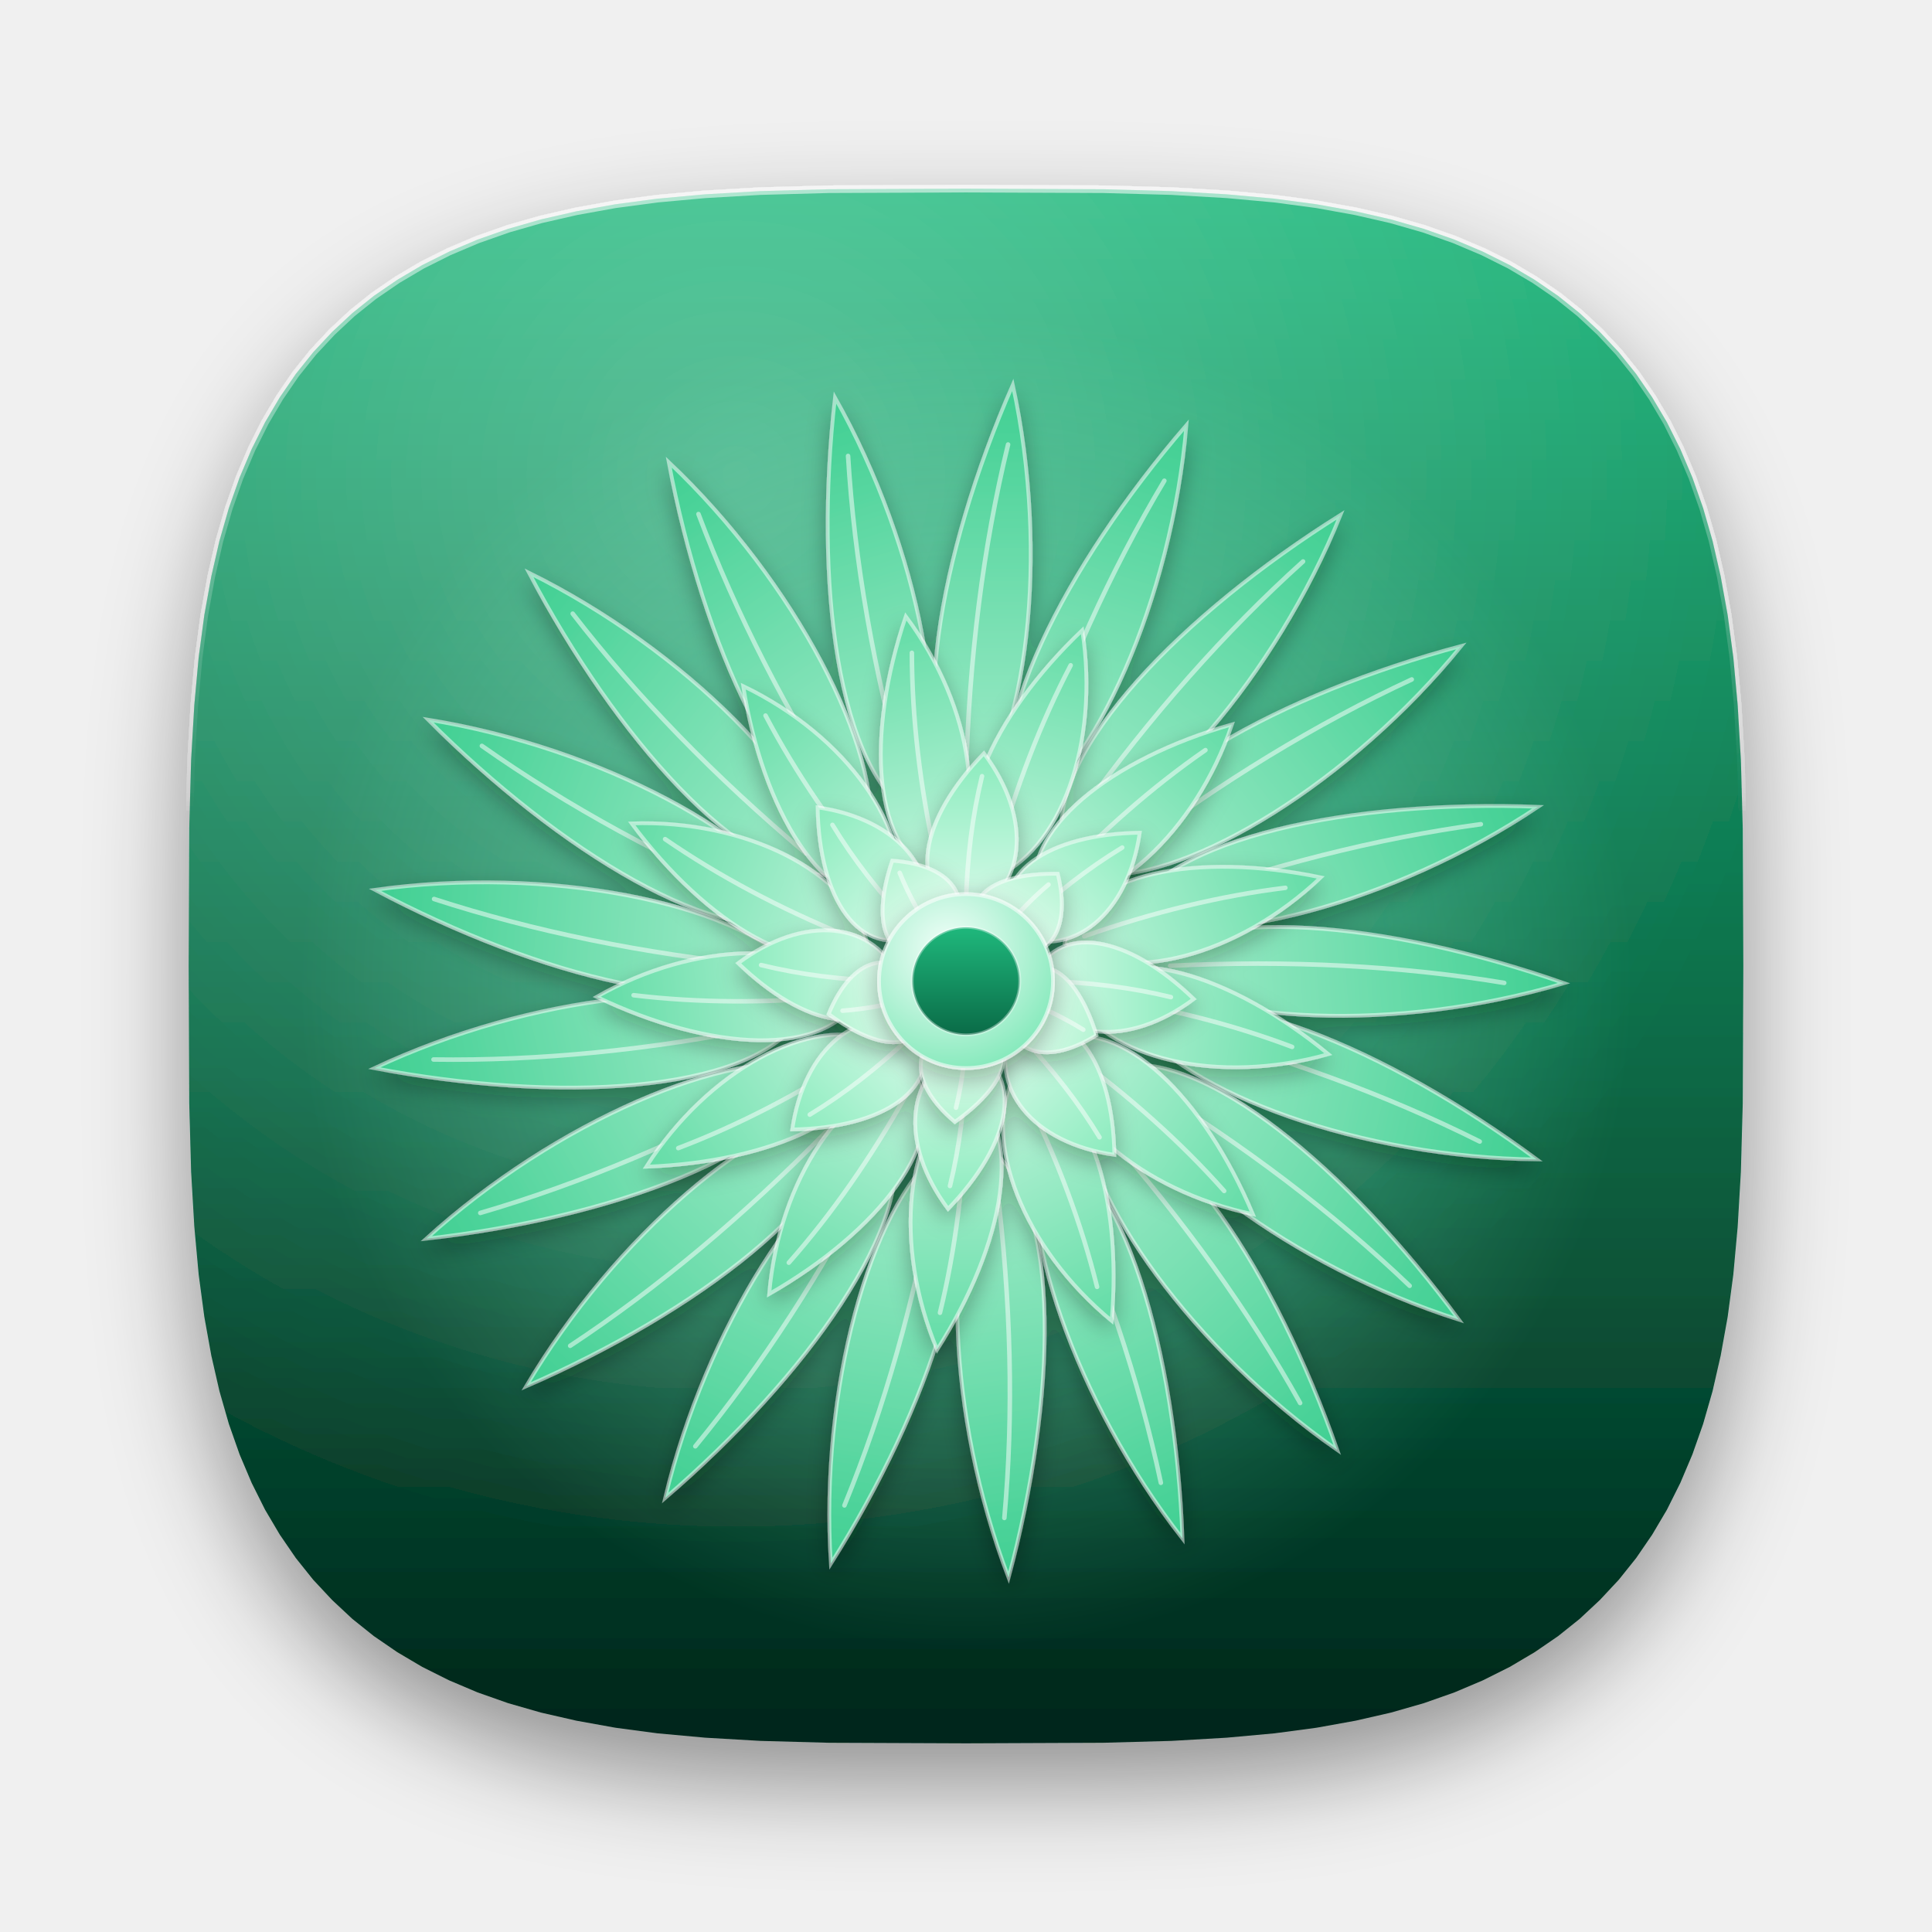
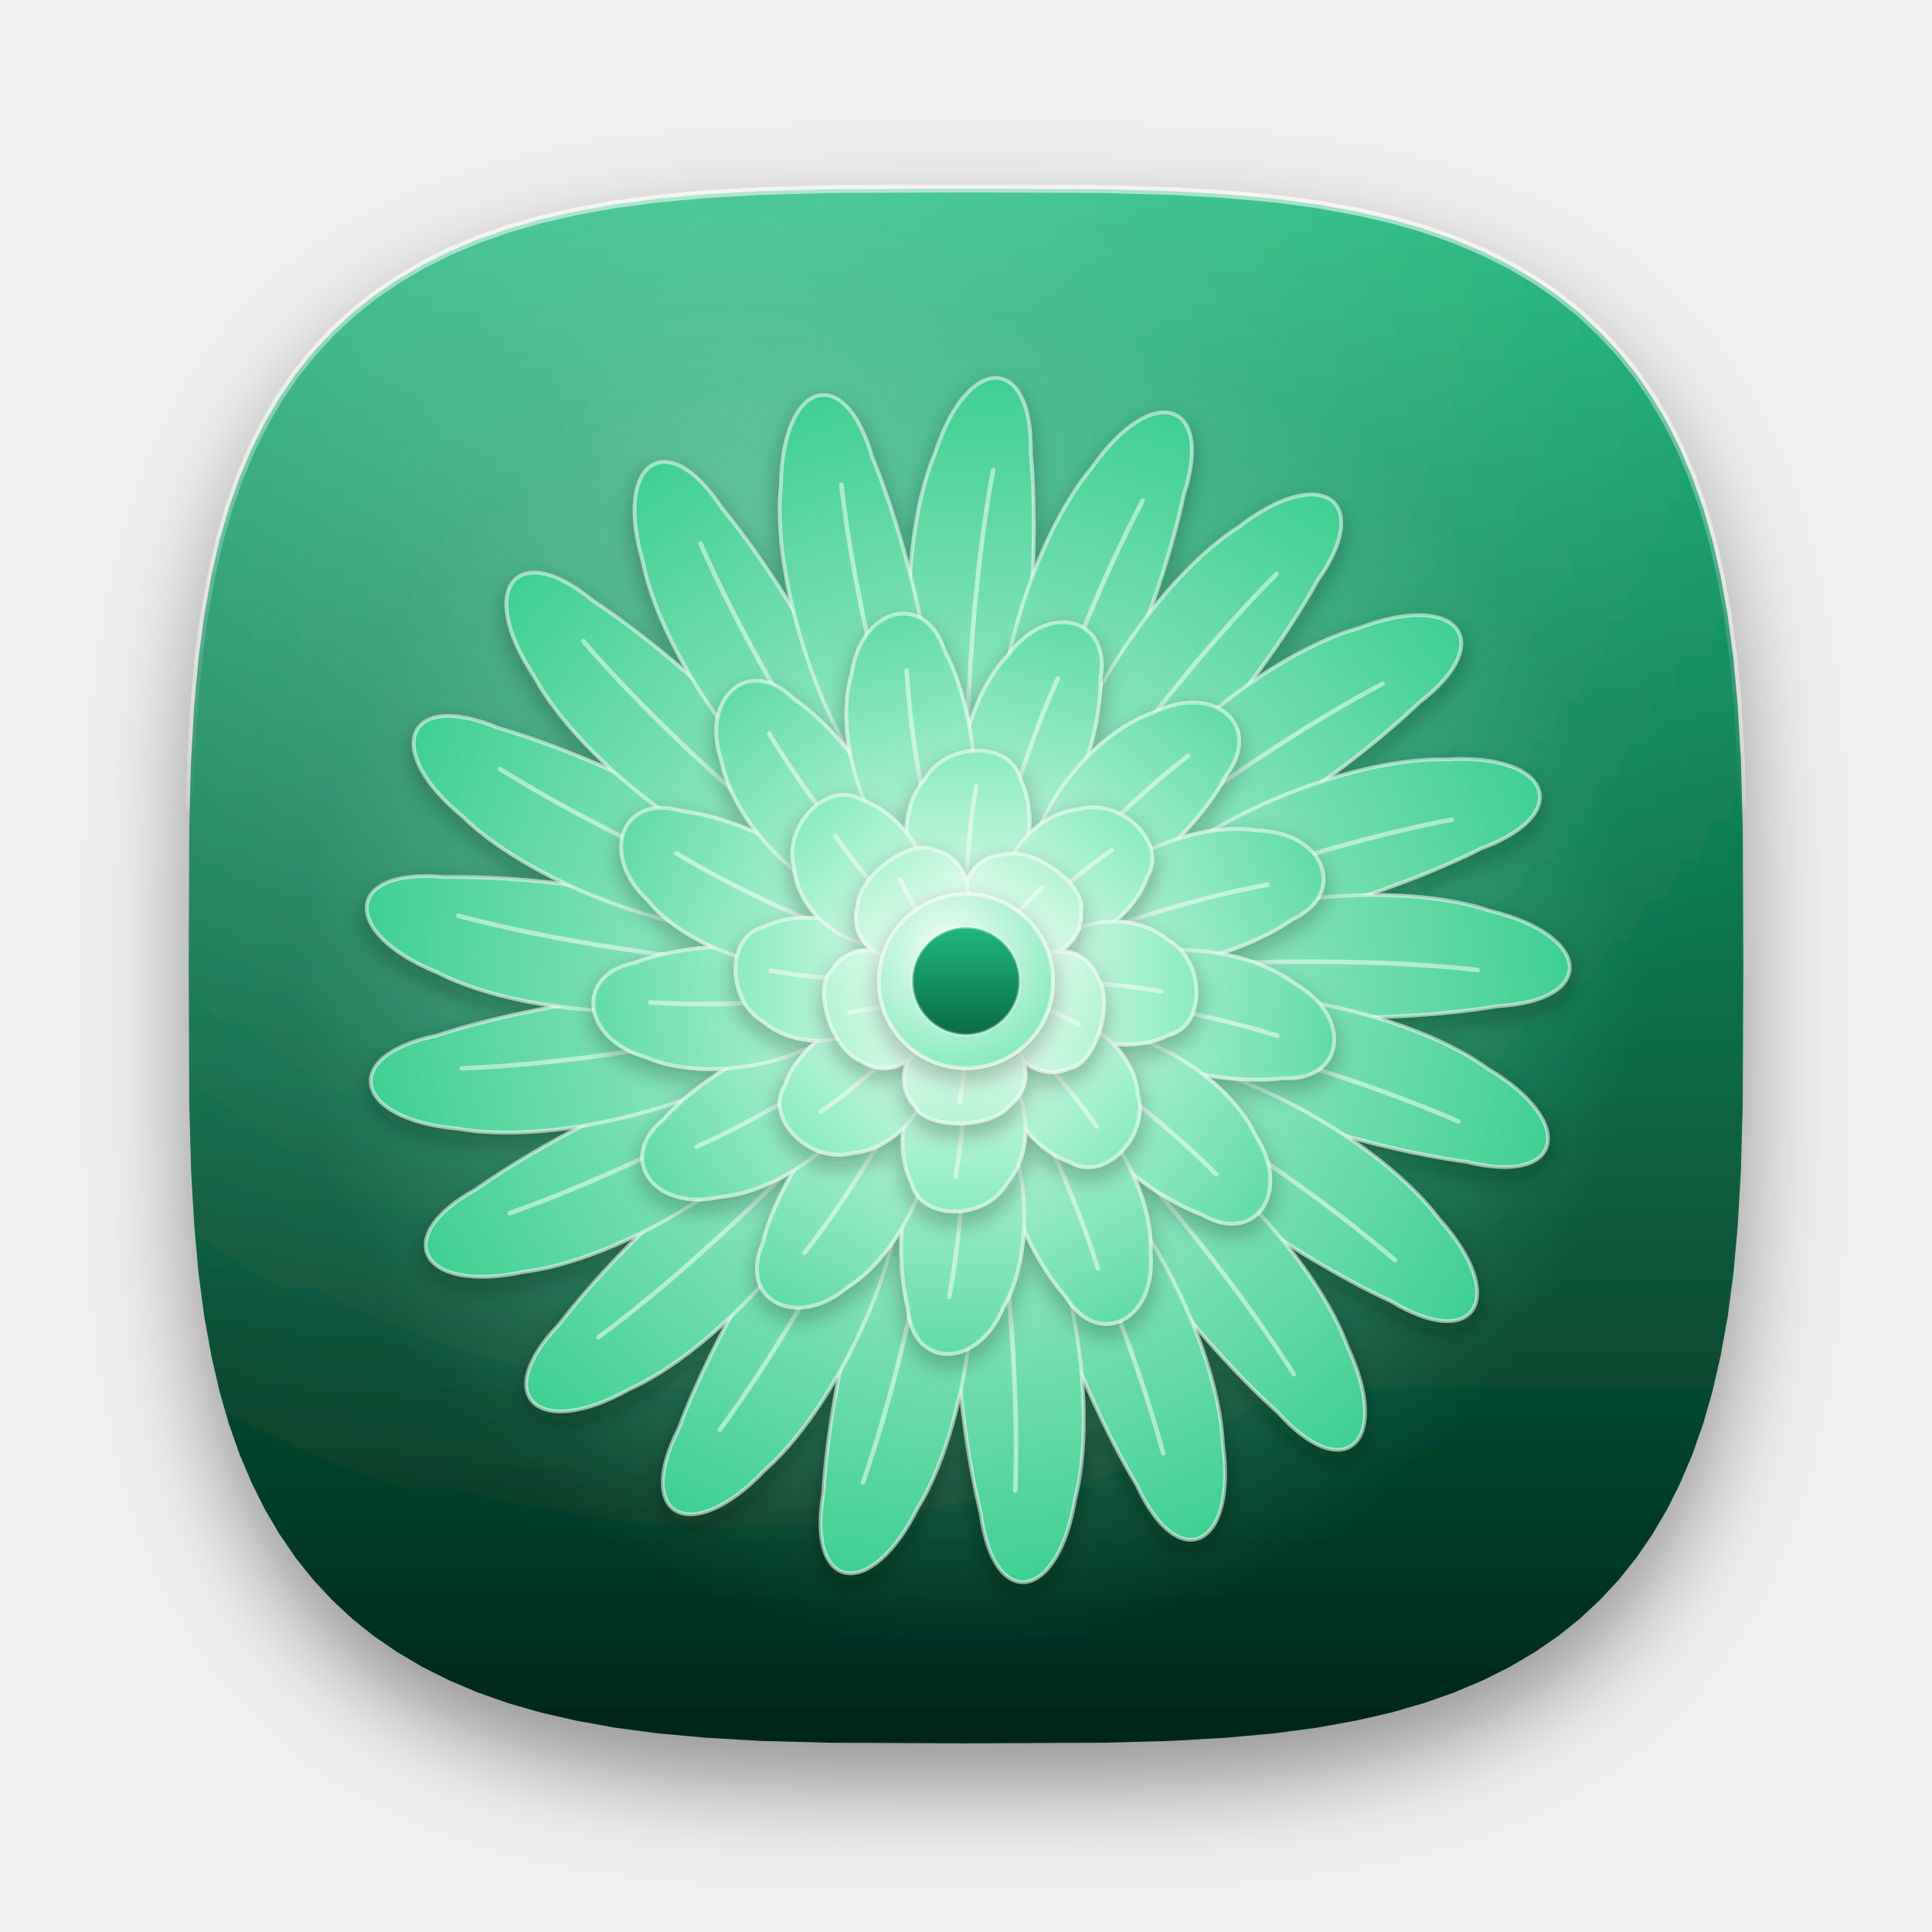
<svg xmlns="http://www.w3.org/2000/svg" viewBox="0 0 1024 1024" width="1024" height="1024" role="img" aria-labelledby="t d">
  <defs>
    <linearGradient id="ibg" x1="0" y1="0" x2="0" y2="1">
      <stop offset="0" stop-color="#1fb87c" />
      <stop offset=".55" stop-color="#0a6b47" />
      <stop offset="1" stop-color="#03261a" />
    </linearGradient>
    <radialGradient id="gloss" cx="35%" cy="18%" r="70%">
      <stop offset="0" stop-color="#fff" stop-opacity=".28" />
      <stop offset="1" stop-color="#fff" stop-opacity="0" />
    </radialGradient>
    <linearGradient id="edge" x1="0" y1="0" x2="0" y2="1">
      <stop offset="0" stop-color="#fff" stop-opacity=".55" />
      <stop offset=".4" stop-color="#fff" stop-opacity="0" />
    </linearGradient>
    <filter id="sh" x="-20%" y="-20%" width="140%" height="150%">
      <feDropShadow dx="0" dy="22" stdDeviation="26" flood-color="#000" flood-opacity=".4" />
    </filter>
    <filter id="ps" x="-20%" y="-20%" width="140%" height="140%">
      <feDropShadow dx="0" dy="5" stdDeviation="6" flood-color="#021a11" flood-opacity=".32" />
    </filter>
    <linearGradient id="g0" x1="0" y1="1" x2="0" y2="0">
      <stop offset="0" stop-color="#a6edcc" />
      <stop offset="1" stop-color="#3fcf92" />
    </linearGradient>
    <g id="k0">
-       <path d="M0 -90.4C-32.5 -126.5 -14.6 -225.8 24.8 -316.0C44.4 -225.8 32.5 -126.5 0 -90.4Z" fill="url(#g0)" stroke="#fff" stroke-opacity=".5" stroke-width="2" />
-       <path d="M0 -108.5Q2.5 -203.2 22.3 -284.4" fill="none" stroke="#fff" stroke-opacity=".5" stroke-width="2.4" stroke-linecap="round" />
+       <path d="M0 -90.4C-33.2 -113.0 -39.5 -225.8 -16.3 -279.9C0.7 -332.9 35.4 -332.9 34.3 -279.9C39.5 -225.8 33.2 -113.0 0 -90.4Z" fill="url(#g0)" stroke="#fff" stroke-opacity=".5" stroke-width="2" />
+       <path d="M0 -108.5Q1.8 -203.2 14.4 -270.9" fill="none" stroke="#fff" stroke-opacity=".5" stroke-width="2.4" stroke-linecap="round" />
    </g>
    <linearGradient id="g1" x1="0" y1="1" x2="0" y2="0">
      <stop offset="0" stop-color="#c2f5dc" />
      <stop offset="1" stop-color="#62dca6" />
    </linearGradient>
    <g id="k1">
-       <path d="M0 -55.9C-32.4 -78.2 -20.3 -139.5 15.3 -195.3C38.7 -139.5 32.4 -78.2 0 -55.9Z" fill="url(#g1)" stroke="#fff" stroke-opacity=".5" stroke-width="2" />
-       <path d="M0 -67.0Q1.5 -125.6 13.8 -175.8" fill="none" stroke="#fff" stroke-opacity=".5" stroke-width="2.4" stroke-linecap="round" />
+       <path d="M0 -55.9C-33.1 -69.8 -39.5 -139.5 -19.7 -173.0C-6.2 -205.8 28.5 -205.8 30.8 -173.0C39.5 -139.5 33.1 -69.8 0 -55.9Z" fill="url(#g1)" stroke="#fff" stroke-opacity=".5" stroke-width="2" />
+       <path d="M0 -67.0Q1.1 -125.6 8.9 -167.4" fill="none" stroke="#fff" stroke-opacity=".5" stroke-width="2.4" stroke-linecap="round" />
    </g>
    <linearGradient id="g2" x1="0" y1="1" x2="0" y2="0">
      <stop offset="0" stop-color="#d9fbea" />
      <stop offset="1" stop-color="#8aebbd" />
    </linearGradient>
    <g id="k2">
-       <path d="M0 -34.5C-32.6 -48.3 -23.9 -86.2 9.5 -120.7C35.3 -86.2 32.6 -48.3 0 -34.5Z" fill="url(#g2)" stroke="#fff" stroke-opacity=".5" stroke-width="2" />
-       <path d="M0 -41.4Q0.9 -77.6 8.5 -108.6" fill="none" stroke="#fff" stroke-opacity=".5" stroke-width="2.4" stroke-linecap="round" />
+       <path d="M0 -34.5C-33.3 -43.2 -39.6 -86.2 -21.9 -106.9C-10.5 -127.2 24.3 -127.2 28.8 -106.9C39.6 -86.2 33.3 -43.2 0 -34.5Z" fill="url(#g2)" stroke="#fff" stroke-opacity=".5" stroke-width="2" />
+       <path d="M0 -41.4Q0.7 -77.6 5.5 -103.5" fill="none" stroke="#fff" stroke-opacity=".5" stroke-width="2.4" stroke-linecap="round" />
    </g>
    <linearGradient id="g3" x1="0" y1="1" x2="0" y2="0">
      <stop offset="0" stop-color="#effff7" />
      <stop offset="1" stop-color="#b5f4d3" />
    </linearGradient>
    <g id="k3">
-       <path d="M0 -21.3C-30.5 -29.9 -24.2 -53.3 5.9 -74.6C31.2 -53.3 30.5 -29.9 0 -21.3Z" fill="url(#g3)" stroke="#fff" stroke-opacity=".5" stroke-width="2" />
-       <path d="M0 -25.6Q0.6 -48.0 5.3 -67.1" fill="none" stroke="#fff" stroke-opacity=".5" stroke-width="2.4" stroke-linecap="round" />
+       <path d="M0 -21.3C-32.9 -26.7 -39.2 -53.3 -23.0 -66.1C-13.0 -78.6 21.5 -78.6 27.2 -66.1C39.2 -53.3 32.9 -26.7 0 -21.3Z" fill="url(#g3)" stroke="#fff" stroke-opacity=".5" stroke-width="2" />
+       <path d="M0 -25.6Q0.4 -48.0 3.4 -63.9" fill="none" stroke="#fff" stroke-opacity=".5" stroke-width="2.4" stroke-linecap="round" />
    </g>
    <radialGradient id="halo" cx="50%" cy="50%" r="50%">
      <stop offset=".6" stop-color="#8dffd0" stop-opacity=".22" />
      <stop offset="1" stop-color="#8dffd0" stop-opacity="0" />
    </radialGradient>
    <radialGradient id="cd" cx="40%" cy="32%" r="75%">
      <stop offset="0" stop-color="#f4fffa" />
      <stop offset="1" stop-color="#7fe8b8" />
    </radialGradient>
    <linearGradient id="ci" x1="0" y1="0" x2="0" y2="1">
      <stop offset="0" stop-color="#1fb87c" />
      <stop offset="1" stop-color="#0a6b47" />
    </linearGradient>
  </defs>
  <g filter="url(#sh)">
    <path d="M924.0 512.0 L923.7 584.7 L922.7 621.1 L921.0 650.3 L918.7 675.5 L915.7 698.0 L912.0 718.5 L907.7 737.3 L902.7 754.7 L897.0 770.9 L890.6 786.0 L883.5 800.2 L875.7 813.4 L867.2 825.8 L858.0 837.3 L848.0 848.0 L837.3 858.0 L825.8 867.2 L813.4 875.7 L800.2 883.5 L786.0 890.6 L770.9 897.0 L754.7 902.7 L737.3 907.7 L718.5 912.0 L698.0 915.7 L675.5 918.7 L650.3 921.0 L621.1 922.7 L584.7 923.7 L512.0 924.0 L439.3 923.7 L402.9 922.7 L373.7 921.0 L348.5 918.7 L326.0 915.7 L305.5 912.0 L286.7 907.7 L269.3 902.7 L253.1 897.0 L238.0 890.6 L223.8 883.5 L210.6 875.7 L198.2 867.2 L186.7 858.0 L176.0 848.0 L166.0 837.3 L156.8 825.8 L148.3 813.4 L140.5 800.2 L133.4 786.0 L127.0 770.9 L121.3 754.7 L116.3 737.3 L112.0 718.5 L108.3 698.0 L105.3 675.5 L103.0 650.3 L101.3 621.1 L100.3 584.7 L100.0 512.0 L100.3 439.3 L101.3 402.9 L103.0 373.7 L105.3 348.5 L108.3 326.0 L112.0 305.5 L116.3 286.7 L121.3 269.3 L127.0 253.1 L133.4 238.0 L140.5 223.8 L148.3 210.6 L156.8 198.2 L166.0 186.7 L176.0 176.0 L186.7 166.0 L198.2 156.8 L210.6 148.3 L223.8 140.5 L238.0 133.4 L253.1 127.0 L269.3 121.3 L286.7 116.3 L305.5 112.0 L326.0 108.3 L348.5 105.3 L373.7 103.0 L402.9 101.3 L439.3 100.3 L512.0 100.0 L584.7 100.3 L621.1 101.3 L650.3 103.0 L675.5 105.3 L698.0 108.3 L718.5 112.0 L737.3 116.3 L754.7 121.3 L770.9 127.0 L786.0 133.4 L800.2 140.5 L813.4 148.3 L825.8 156.8 L837.3 166.0 L848.0 176.0 L858.0 186.7 L867.2 198.2 L875.7 210.6 L883.5 223.8 L890.6 238.0 L897.0 253.1 L902.7 269.3 L907.7 286.7 L912.0 305.5 L915.7 326.0 L918.7 348.5 L921.0 373.7 L922.7 402.9 L923.7 439.3 L924.0 512.0 Z" fill="url(#ibg)" />
    <path d="M924.0 512.0 L923.7 584.7 L922.7 621.1 L921.0 650.3 L918.7 675.5 L915.7 698.0 L912.0 718.5 L907.7 737.3 L902.7 754.7 L897.0 770.9 L890.6 786.0 L883.5 800.2 L875.7 813.4 L867.2 825.8 L858.0 837.3 L848.0 848.0 L837.3 858.0 L825.8 867.2 L813.4 875.7 L800.2 883.5 L786.0 890.6 L770.9 897.0 L754.7 902.7 L737.3 907.7 L718.5 912.0 L698.0 915.7 L675.5 918.7 L650.3 921.0 L621.1 922.7 L584.7 923.7 L512.0 924.0 L439.3 923.7 L402.9 922.7 L373.7 921.0 L348.5 918.7 L326.0 915.7 L305.5 912.0 L286.7 907.7 L269.3 902.7 L253.1 897.0 L238.0 890.6 L223.8 883.5 L210.6 875.7 L198.2 867.2 L186.7 858.0 L176.0 848.0 L166.0 837.3 L156.8 825.8 L148.3 813.4 L140.5 800.2 L133.4 786.0 L127.0 770.9 L121.3 754.7 L116.3 737.3 L112.0 718.5 L108.3 698.0 L105.3 675.5 L103.0 650.3 L101.3 621.1 L100.3 584.7 L100.0 512.0 L100.3 439.3 L101.3 402.9 L103.0 373.7 L105.3 348.5 L108.3 326.0 L112.0 305.5 L116.3 286.7 L121.3 269.3 L127.0 253.1 L133.4 238.0 L140.5 223.8 L148.3 210.6 L156.8 198.2 L166.0 186.7 L176.0 176.0 L186.7 166.0 L198.2 156.8 L210.6 148.3 L223.8 140.5 L238.0 133.4 L253.1 127.0 L269.3 121.3 L286.7 116.3 L305.5 112.0 L326.0 108.3 L348.5 105.3 L373.7 103.0 L402.9 101.3 L439.3 100.3 L512.0 100.0 L584.7 100.3 L621.1 101.3 L650.3 103.0 L675.5 105.3 L698.0 108.3 L718.5 112.0 L737.3 116.3 L754.7 121.3 L770.9 127.0 L786.0 133.4 L800.2 140.5 L813.4 148.3 L825.8 156.8 L837.3 166.0 L848.0 176.0 L858.0 186.7 L867.2 198.2 L875.7 210.6 L883.5 223.8 L890.6 238.0 L897.0 253.1 L902.7 269.3 L907.7 286.7 L912.0 305.5 L915.7 326.0 L918.7 348.5 L921.0 373.7 L922.7 402.9 L923.7 439.3 L924.0 512.0 Z" fill="url(#gloss)" />
    <path d="M924.0 512.0 L923.7 584.7 L922.7 621.1 L921.0 650.3 L918.7 675.5 L915.7 698.0 L912.0 718.5 L907.7 737.3 L902.7 754.7 L897.0 770.9 L890.6 786.0 L883.5 800.2 L875.7 813.4 L867.2 825.8 L858.0 837.3 L848.0 848.0 L837.3 858.0 L825.8 867.2 L813.4 875.7 L800.2 883.5 L786.0 890.6 L770.9 897.0 L754.7 902.7 L737.3 907.7 L718.5 912.0 L698.0 915.7 L675.5 918.7 L650.3 921.0 L621.1 922.7 L584.7 923.7 L512.0 924.0 L439.3 923.7 L402.9 922.7 L373.7 921.0 L348.5 918.7 L326.0 915.7 L305.5 912.0 L286.7 907.7 L269.3 902.7 L253.1 897.0 L238.0 890.6 L223.8 883.5 L210.6 875.7 L198.2 867.2 L186.7 858.0 L176.0 848.0 L166.0 837.3 L156.8 825.8 L148.3 813.4 L140.5 800.2 L133.4 786.0 L127.0 770.9 L121.3 754.7 L116.3 737.3 L112.0 718.5 L108.3 698.0 L105.3 675.5 L103.0 650.3 L101.3 621.1 L100.3 584.7 L100.0 512.0 L100.3 439.3 L101.3 402.9 L103.0 373.7 L105.3 348.5 L108.3 326.0 L112.0 305.5 L116.3 286.7 L121.3 269.3 L127.0 253.1 L133.4 238.0 L140.5 223.8 L148.3 210.6 L156.8 198.2 L166.0 186.7 L176.0 176.0 L186.7 166.0 L198.2 156.8 L210.6 148.3 L223.8 140.5 L238.0 133.4 L253.1 127.0 L269.3 121.3 L286.7 116.3 L305.5 112.0 L326.0 108.3 L348.5 105.3 L373.7 103.0 L402.9 101.3 L439.3 100.3 L512.0 100.0 L584.7 100.3 L621.1 101.3 L650.3 103.0 L675.5 105.3 L698.0 108.3 L718.5 112.0 L737.3 116.3 L754.7 121.3 L770.9 127.0 L786.0 133.4 L800.2 140.5 L813.4 148.3 L825.8 156.8 L837.3 166.0 L848.0 176.0 L858.0 186.7 L867.2 198.2 L875.7 210.6 L883.5 223.8 L890.6 238.0 L897.0 253.1 L902.7 269.3 L907.7 286.7 L912.0 305.5 L915.7 326.0 L918.7 348.5 L921.0 373.7 L922.7 402.9 L923.7 439.3 L924.0 512.0 Z" fill="none" stroke="url(#edge)" stroke-width="4" />
  </g>
  <g transform="translate(512 520)">
    <circle r="353.9" fill="url(#halo)" />
    <g filter="url(#ps)">
      <use href="#k0" transform="rotate(0.00)" />
      <use href="#k0" transform="rotate(17.14)" />
      <use href="#k0" transform="rotate(34.29)" />
      <use href="#k0" transform="rotate(51.43)" />
      <use href="#k0" transform="rotate(68.57)" />
      <use href="#k0" transform="rotate(85.71)" />
      <use href="#k0" transform="rotate(102.86)" />
      <use href="#k0" transform="rotate(120.00)" />
      <use href="#k0" transform="rotate(137.14)" />
      <use href="#k0" transform="rotate(154.29)" />
      <use href="#k0" transform="rotate(171.43)" />
      <use href="#k0" transform="rotate(188.57)" />
      <use href="#k0" transform="rotate(205.71)" />
      <use href="#k0" transform="rotate(222.86)" />
      <use href="#k0" transform="rotate(240.00)" />
      <use href="#k0" transform="rotate(257.14)" />
      <use href="#k0" transform="rotate(274.29)" />
      <use href="#k0" transform="rotate(291.43)" />
      <use href="#k0" transform="rotate(308.57)" />
      <use href="#k0" transform="rotate(325.71)" />
      <use href="#k0" transform="rotate(342.86)" />
    </g>
    <g filter="url(#ps)">
      <use href="#k1" transform="rotate(13.85)" />
      <use href="#k1" transform="rotate(41.54)" />
      <use href="#k1" transform="rotate(69.23)" />
      <use href="#k1" transform="rotate(96.92)" />
      <use href="#k1" transform="rotate(124.62)" />
      <use href="#k1" transform="rotate(152.31)" />
      <use href="#k1" transform="rotate(180.00)" />
      <use href="#k1" transform="rotate(207.69)" />
      <use href="#k1" transform="rotate(235.38)" />
      <use href="#k1" transform="rotate(263.08)" />
      <use href="#k1" transform="rotate(290.77)" />
      <use href="#k1" transform="rotate(318.46)" />
      <use href="#k1" transform="rotate(346.15)" />
    </g>
    <g filter="url(#ps)">
      <use href="#k2" transform="rotate(0.00)" />
      <use href="#k2" transform="rotate(45.00)" />
      <use href="#k2" transform="rotate(90.00)" />
      <use href="#k2" transform="rotate(135.00)" />
      <use href="#k2" transform="rotate(180.00)" />
      <use href="#k2" transform="rotate(225.00)" />
      <use href="#k2" transform="rotate(270.00)" />
      <use href="#k2" transform="rotate(315.00)" />
    </g>
    <g filter="url(#ps)">
      <use href="#k3" transform="rotate(36.00)" />
      <use href="#k3" transform="rotate(108.00)" />
      <use href="#k3" transform="rotate(180.00)" />
      <use href="#k3" transform="rotate(252.00)" />
      <use href="#k3" transform="rotate(324.00)" />
    </g>
    <g filter="url(#ps)">
      <circle r="46.1" fill="url(#cd)" stroke="#fff" stroke-opacity=".55" stroke-width="2" />
    </g>
    <circle r="28.5" fill="url(#ci)" />
    <circle r="28.5" fill="none" stroke="#fff" stroke-opacity=".35" stroke-width="1.5" />
  </g>
</svg>
